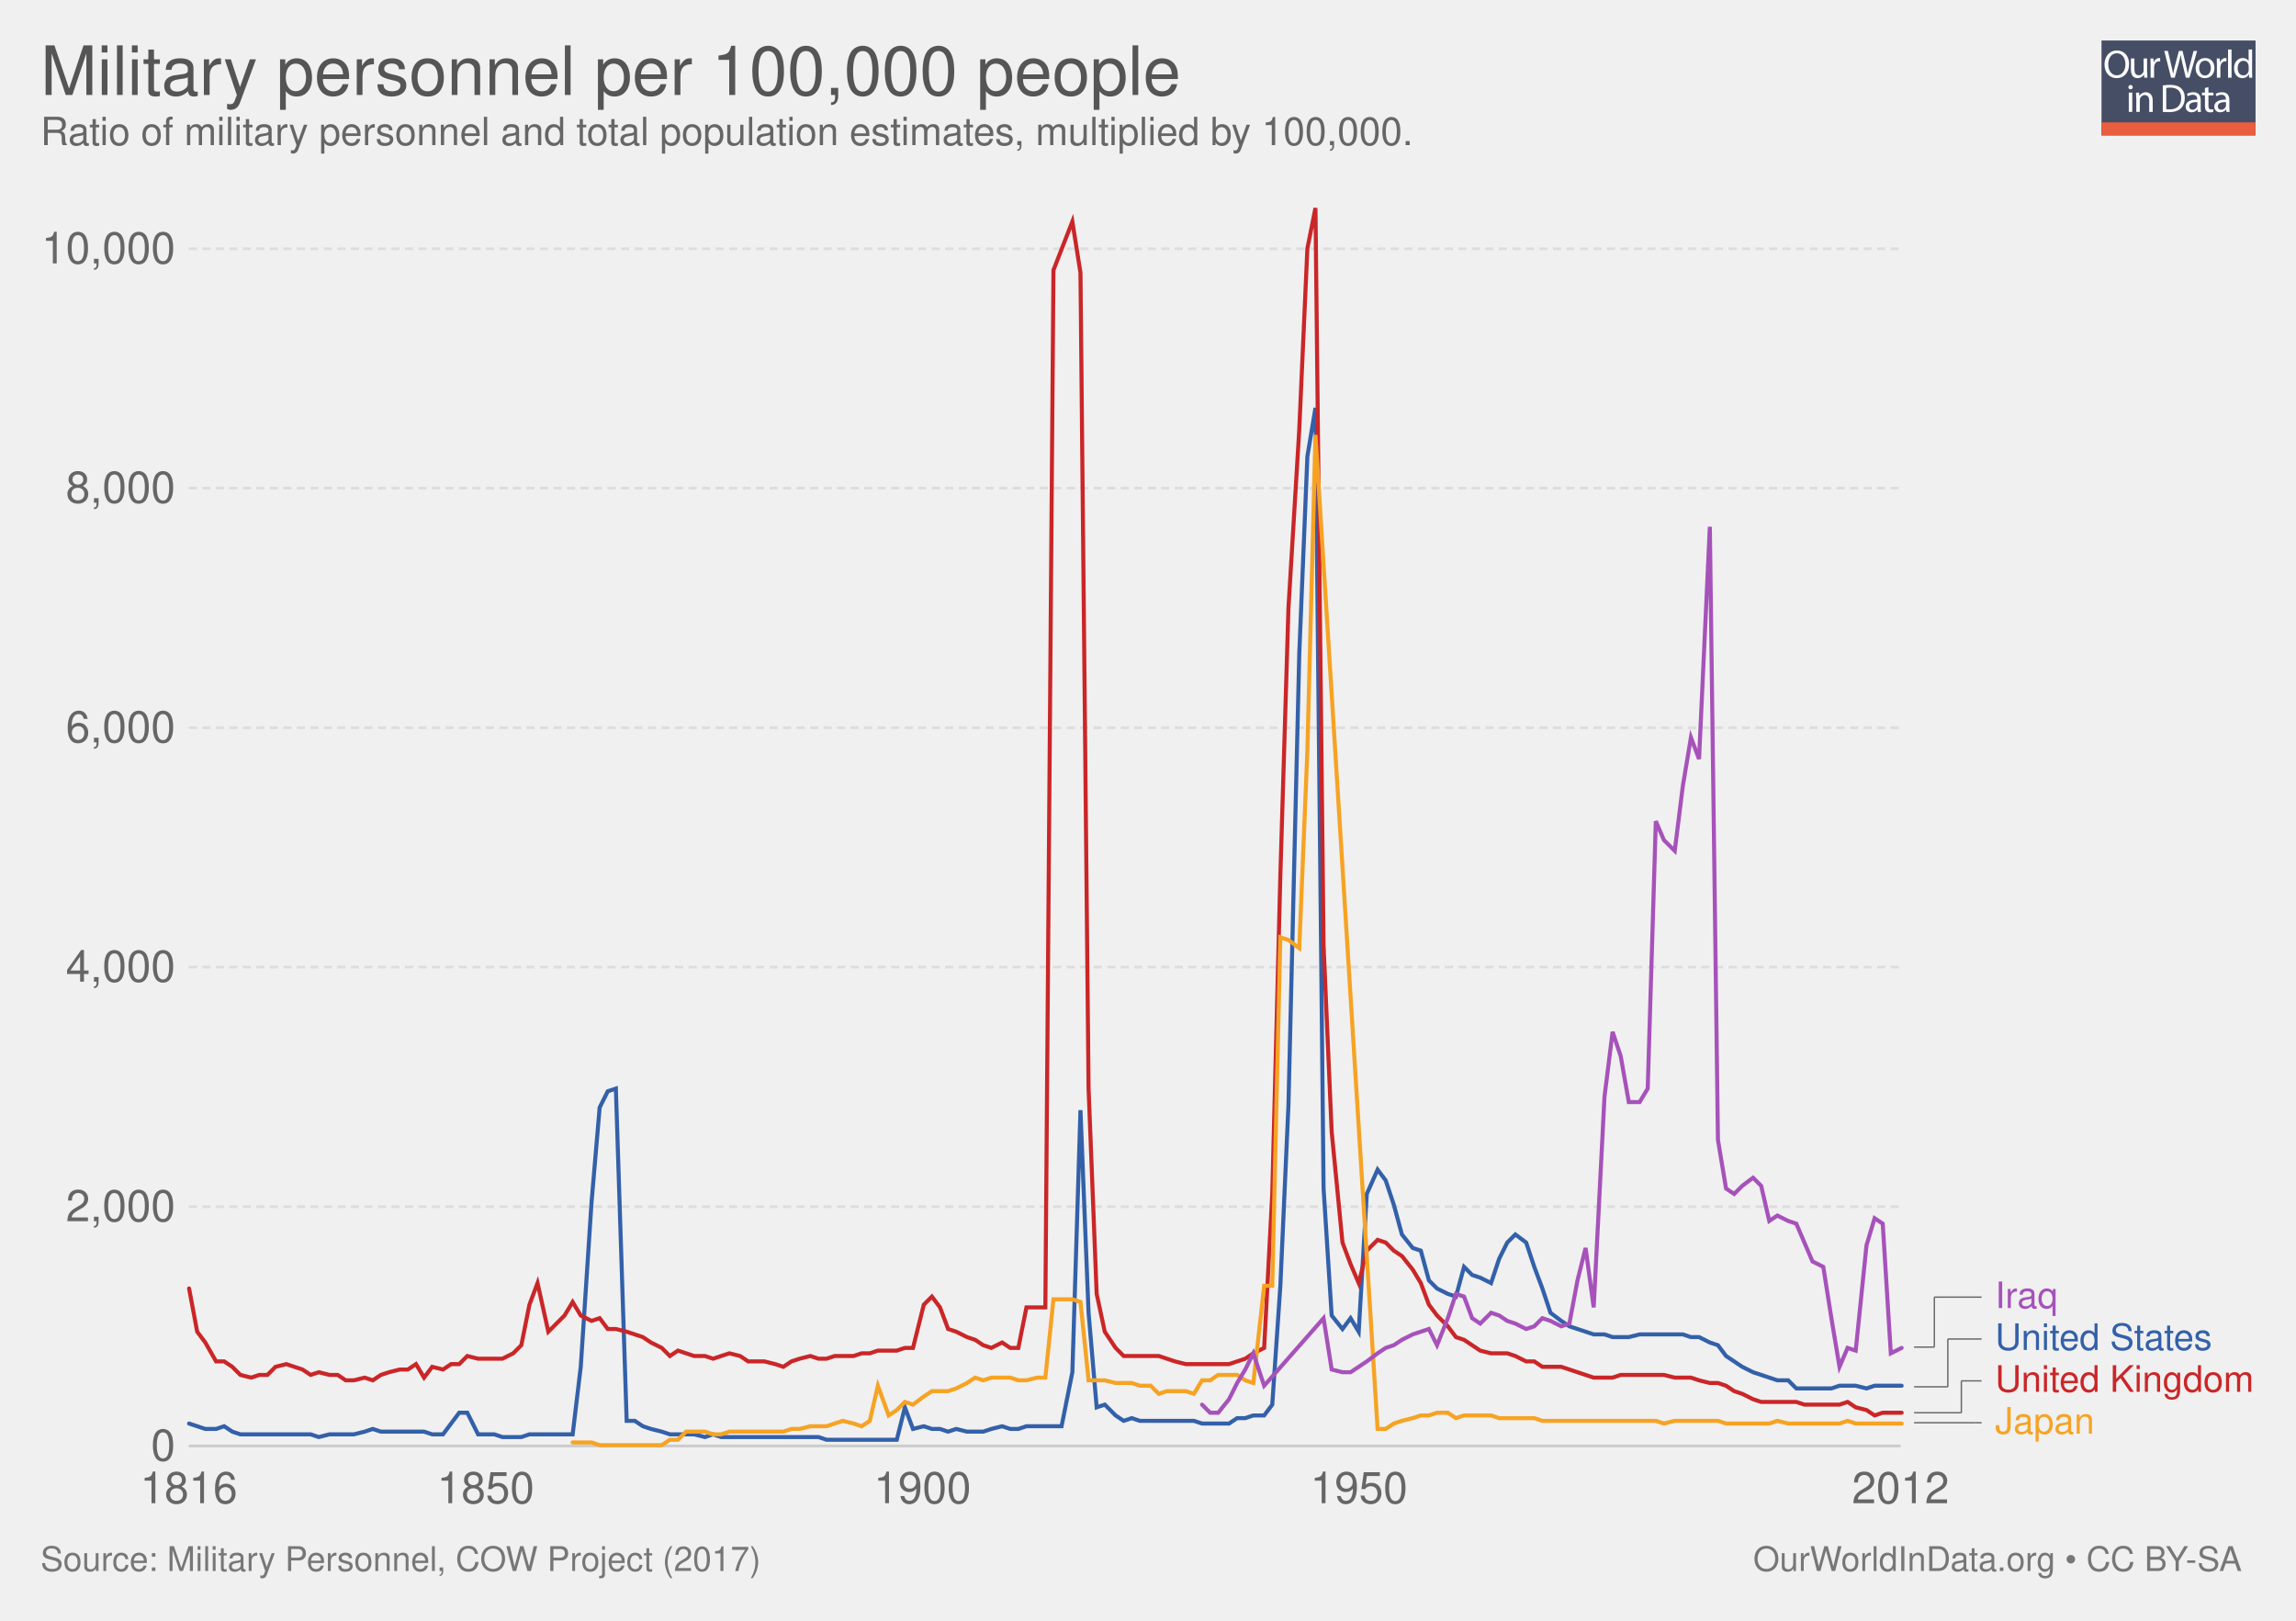
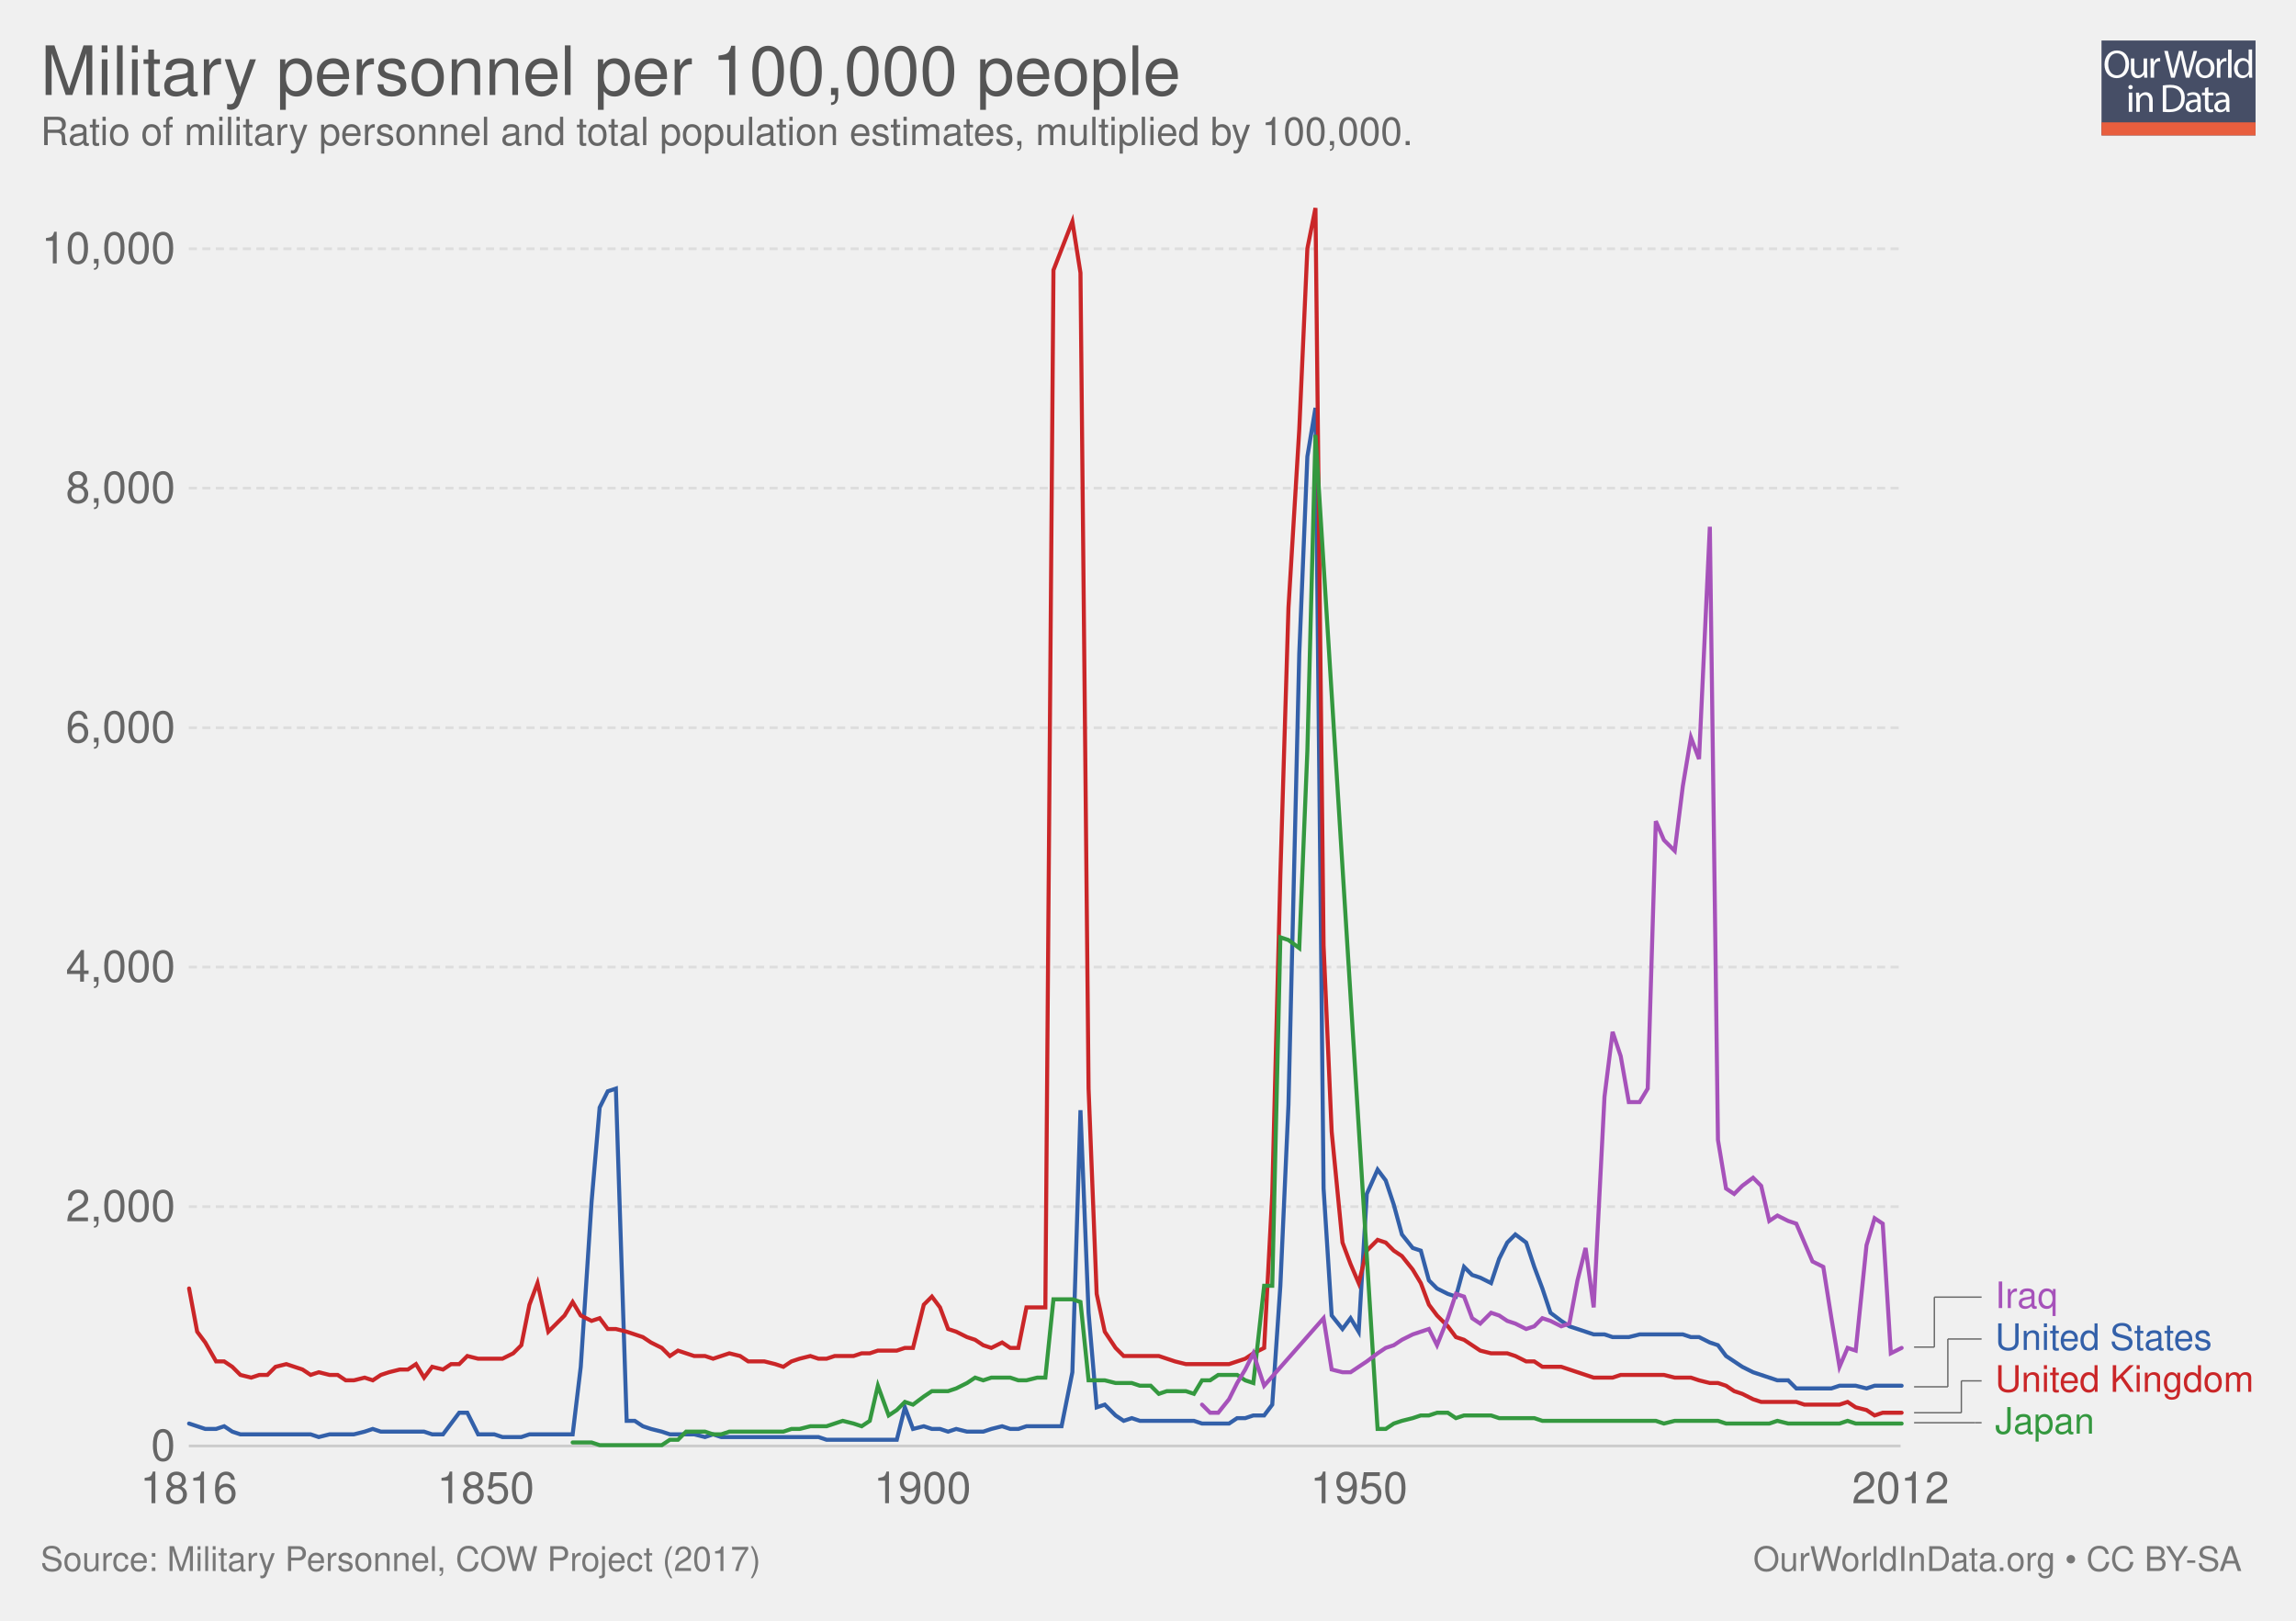
<svg xmlns="http://www.w3.org/2000/svg" xmlns:xlink="http://www.w3.org/1999/xlink" version="1.1" style="font-family: 'Helvetica Neue', Helvetica, Arial, sans-serif; font-size: 18px; background-color: white; text-rendering: optimizeLegibility; -webkit-font-smoothing: antialiased;" width="850" height="600">
  <g class="ChartTab">
    <g class="HeaderView">
      <g opacity="0.8" transform="translate(778, 15) scale(0.27)">
        <a xlink:href="https://ourworldindata.org" target="_blank">
          <g>
            <rect x="0" y="0" fill="#1B2543" width="211.2" height="130.1" />
            <rect x="0" y="112.2" fill="#E63912" width="211.2" height="17.9" />
            <g>
              <rect x="1.2" y="12.3" fill="none" width="210.2" height="99.2" />
              <path fill="#FFFFFF" d="M37.8,32.2c0,12.7-7.7,19.4-17.1,19.4c-9.7,0-16.6-7.5-16.6-18.7c0-11.7,7.3-19.3,17.1-19.3 C31.3,13.7,37.8,21.3,37.8,32.2z M9.2,32.8c0,7.9,4.3,14.9,11.8,14.9c7.5,0,11.8-6.9,11.8-15.3c0-7.3-3.8-14.9-11.8-14.9 C13.1,17.5,9.2,24.8,9.2,32.8z" />
              <path fill="#FFFFFF" d="M62.7,43.8c0,2.7,0.1,5.1,0.2,7.2h-4.3l-0.3-4.3h-0.1c-1.3,2.1-4,4.9-8.8,4.9c-4.2,0-9.1-2.3-9.1-11.6 V24.6h4.8v14.6c0,5,1.5,8.4,5.9,8.4c3.2,0,5.5-2.2,6.3-4.4c0.3-0.7,0.4-1.6,0.4-2.5V24.6h4.8V43.8z" />
              <path fill="#FFFFFF" d="M67.3,32.8c0-3.1-0.1-5.8-0.2-8.2h4.2l0.2,5.2h0.2c1.2-3.5,4.1-5.8,7.3-5.8c0.5,0,0.9,0.1,1.4,0.2v4.5 c-0.5-0.1-1-0.2-1.6-0.2c-3.4,0-5.8,2.6-6.5,6.2c-0.1,0.7-0.2,1.4-0.2,2.2V51h-4.8V32.8z" />
              <path fill="#FFFFFF" d="M95.4,51l-9.4-36.8h5l4.4,18.6c1.1,4.6,2.1,9.2,2.7,12.7h0.1c0.6-3.7,1.8-8,3-12.8l4.9-18.5h5l4.5,18.7 c1,4.4,2,8.7,2.6,12.6h0.1c0.8-4,1.8-8.1,3-12.7l4.9-18.5h4.9L120.6,51h-5L111,31.9c-1.1-4.7-1.9-8.3-2.4-12h-0.1 c-0.7,3.7-1.5,7.3-2.8,12L100.4,51H95.4z" />
              <path fill="#FFFFFF" d="M154.9,37.6c0,9.8-6.8,14-13.2,14c-7.2,0-12.7-5.2-12.7-13.6c0-8.8,5.8-14,13.1-14 C149.8,24,154.9,29.5,154.9,37.6z M133.9,37.9c0,5.8,3.3,10.1,8,10.1c4.6,0,8-4.3,8-10.3c0-4.5-2.2-10.1-7.9-10.1 C136.3,27.6,133.9,32.8,133.9,37.9z" />
              <path fill="#FFFFFF" d="M158.2,32.8c0-3.1-0.1-5.8-0.2-8.2h4.2l0.2,5.2h0.2c1.2-3.5,4.1-5.8,7.3-5.8c0.5,0,0.9,0.1,1.4,0.2v4.5 c-0.5-0.1-1-0.2-1.6-0.2c-3.4,0-5.8,2.6-6.5,6.2c-0.1,0.7-0.2,1.4-0.2,2.2V51h-4.8V32.8z" />
              <path fill="#FFFFFF" d="M173.5,12.3h4.8V51h-4.8V12.3z" />
              <path fill="#FFFFFF" d="M206.5,12.3v31.9c0,2.3,0.1,5,0.2,6.8h-4.3l-0.2-4.6H202c-1.5,2.9-4.7,5.2-9,5.2 c-6.4,0-11.3-5.4-11.3-13.4c-0.1-8.8,5.4-14.2,11.9-14.2c4,0,6.8,1.9,8,4h0.1V12.3H206.5z M201.7,35.4c0-0.6-0.1-1.4-0.2-2 c-0.7-3.1-3.3-5.6-6.9-5.6c-5,0-7.9,4.4-7.9,10.2c0,5.3,2.6,9.8,7.8,9.8c3.2,0,6.2-2.1,7.1-5.7c0.2-0.7,0.2-1.3,0.2-2.1V35.4z" />
              <path fill="#FFFFFF" d="M42.8,64c0.1,1.6-1.1,2.9-3.1,2.9c-1.7,0-2.9-1.3-2.9-2.9c0-1.7,1.3-3,3-3C41.7,61,42.8,62.3,42.8,64z M37.4,97.8V71.4h4.8v26.4H37.4z" />
              <path fill="#FFFFFF" d="M47.5,78.6c0-2.7-0.1-5-0.2-7.1h4.3l0.3,4.4h0.1c1.3-2.5,4.4-5,8.8-5c3.7,0,9.4,2.2,9.4,11.2v15.8h-4.8 V82.6c0-4.3-1.6-7.8-6.1-7.8c-3.2,0-5.6,2.2-6.5,4.9c-0.2,0.6-0.3,1.4-0.3,2.2v15.9h-4.8V78.6z" />
              <path fill="#FFFFFF" d="M84,61.6c2.9-0.4,6.3-0.8,10.1-0.8c6.8,0,11.7,1.6,14.9,4.6c3.3,3,5.2,7.3,5.2,13.2c0,6-1.9,10.9-5.3,14.3 c-3.4,3.4-9.1,5.3-16.3,5.3c-3.4,0-6.2-0.2-8.6-0.4V61.6z M88.8,94.1c1.2,0.2,3,0.3,4.8,0.3c10.2,0,15.7-5.7,15.7-15.6 c0.1-8.7-4.9-14.2-14.9-14.2c-2.5,0-4.3,0.2-5.6,0.5V94.1z" />
              <path fill="#FFFFFF" d="M132.1,97.8l-0.4-3.3h-0.2c-1.5,2.1-4.3,3.9-8.1,3.9c-5.4,0-8.1-3.8-8.1-7.6c0-6.4,5.7-9.9,15.9-9.8v-0.5 c0-2.2-0.6-6.1-6-6.1c-2.5,0-5,0.8-6.9,2l-1.1-3.2c2.2-1.4,5.4-2.3,8.7-2.3c8.1,0,10.1,5.5,10.1,10.8v9.9c0,2.3,0.1,4.5,0.4,6.3 H132.1z M131.4,84.4c-5.3-0.1-11.2,0.8-11.2,5.9c0,3.1,2.1,4.6,4.5,4.6c3.4,0,5.6-2.2,6.4-4.4c0.2-0.5,0.3-1,0.3-1.5V84.4z" />
              <path fill="#FFFFFF" d="M146.6,63.9v7.6h6.9v3.7h-6.9v14.2c0,3.3,0.9,5.1,3.6,5.1c1.3,0,2.2-0.2,2.8-0.3l0.2,3.6 c-0.9,0.4-2.4,0.7-4.3,0.7c-2.2,0-4-0.7-5.2-2c-1.4-1.4-1.9-3.8-1.9-6.9V75.1h-4.1v-3.7h4.1v-6.3L146.6,63.9z" />
              <path fill="#FFFFFF" d="M171.4,97.8l-0.4-3.3h-0.2c-1.5,2.1-4.3,3.9-8.1,3.9c-5.4,0-8.1-3.8-8.1-7.6c0-6.4,5.7-9.9,15.9-9.8v-0.5 c0-2.2-0.6-6.1-6-6.1c-2.5,0-5,0.8-6.9,2l-1.1-3.2c2.2-1.4,5.4-2.3,8.7-2.3c8.1,0,10.1,5.5,10.1,10.8v9.9c0,2.3,0.1,4.5,0.4,6.3 H171.4z M170.7,84.4c-5.3-0.1-11.2,0.8-11.2,5.9c0,3.1,2.1,4.6,4.5,4.6c3.4,0,5.6-2.2,6.4-4.4c0.2-0.5,0.3-1,0.3-1.5V84.4z" />
            </g>
          </g>
        </a>
      </g>
      <a href="https://ourworldindata.org/grapher/military-personnel-relative-to-total-population" target="_blank">
        <text font-size="25.20" x="15.0" y="35.2" fill="#555">
          <tspan x="15" y="35.16">Military personnel per 100,000 people</tspan>
        </text>
      </a>
      <text font-size="14.40" x="15.0" y="53.7" fill="#666">
        <tspan x="15" y="53.72">Ratio of military personnel and total population estimates, multiplied by 100,000.</tspan>
      </text>
    </g>
    <g class="LineChart">
      <defs>
        <clipPath id="boundsClip-1">
          <rect x="59.896" y="0" width="830" height="959.8" />
        </clipPath>
      </defs>
      <g class="AxisBoxView">
        <g class="HorizontalAxis">
          <text x="69.9" y="556.5" fill="#666" text-anchor="middle" font-size="16.2">1816</text>
          <text x="179.8" y="556.5" fill="#666" text-anchor="middle" font-size="16.2">1850</text>
          <text x="341.5" y="556.5" fill="#666" text-anchor="middle" font-size="16.2">1900</text>
          <text x="503.1" y="556.5" fill="#666" text-anchor="middle" font-size="16.2">1950</text>
          <text x="703.6" y="556.5" fill="#666" text-anchor="middle" font-size="16.2">2012</text>
        </g>
        <g class="VerticalAxis">
          <text x="64.90" y="535.3" fill="#666" dominant-baseline="middle" text-anchor="end" font-size="16.2">0</text>
          <text x="64.90" y="446.7" fill="#666" dominant-baseline="middle" text-anchor="end" font-size="16.2">2,000</text>
          <text x="64.90" y="358" fill="#666" dominant-baseline="middle" text-anchor="end" font-size="16.2">4,000</text>
          <text x="64.90" y="269.4" fill="#666" dominant-baseline="middle" text-anchor="end" font-size="16.2">6,000</text>
          <text x="64.90" y="180.7" fill="#666" dominant-baseline="middle" text-anchor="end" font-size="16.2">8,000</text>
          <text x="64.90" y="92.1" fill="#666" dominant-baseline="middle" text-anchor="end" font-size="16.2">10,000</text>
        </g>
        <g class="AxisGridLines">
          <line x1="69.90" y1="535.3" x2="703.61" y2="535.3" stroke="#ccc" />
          <line x1="69.90" y1="446.7" x2="703.61" y2="446.7" stroke="#ddd" stroke-dasharray="3,2" />
          <line x1="69.90" y1="358" x2="703.61" y2="358" stroke="#ddd" stroke-dasharray="3,2" />
          <line x1="69.90" y1="269.4" x2="703.61" y2="269.4" stroke="#ddd" stroke-dasharray="3,2" />
          <line x1="69.90" y1="180.7" x2="703.61" y2="180.7" stroke="#ddd" stroke-dasharray="3,2" />
          <line x1="69.90" y1="92.1" x2="703.61" y2="92.1" stroke="#ddd" stroke-dasharray="3,2" />
        </g>
      </g>
      <g clip-path="url(#boundsClip-1)">
        <g class="HeightedLegend clickable">
          <g class="legendMark">
            <g class="indicator">
              <line x1="708.61" y1="526.7" x2="731.11" y2="526.7" stroke="#666" stroke-width="0.5" />
              <line x1="731.11" y1="526.7" x2="731.11" y2="526.7" stroke="#666" stroke-width="0.5" />
              <line x1="731.11" y1="526.7" x2="733.61" y2="526.7" stroke="#666" stroke-width="0.5" />
            </g>
            <rect x="703.61" y="519.95" width="71.99" height="13.5" fill="#fff" opacity="0" />
-             <text font-size="13.50" x="738.6" y="530.8" fill="#f6a324">
+             <text font-size="13.50" x="738.6" y="530.8" fill="#34983f">
              <tspan x="738.61" y="530.75">Japan</tspan>
            </text>
          </g>
          <g class="legendMark">
            <g class="indicator">
              <line x1="708.61" y1="523" x2="726.11" y2="523" stroke="#666" stroke-width="0.5" />
              <line x1="726.11" y1="523" x2="726.11" y2="511.2" stroke="#666" stroke-width="0.5" />
              <line x1="726.11" y1="511.2" x2="733.61" y2="511.2" stroke="#666" stroke-width="0.5" />
            </g>
            <rect x="703.61" y="504.45" width="131.39" height="13.5" fill="#fff" opacity="0" />
            <text font-size="13.50" x="738.6" y="515.3" fill="#ca2628">
              <tspan x="738.61" y="515.25">United Kingdom</tspan>
            </text>
          </g>
          <g class="legendMark">
            <g class="indicator">
              <line x1="708.61" y1="513.4" x2="721.11" y2="513.4" stroke="#666" stroke-width="0.5" />
              <line x1="721.11" y1="513.4" x2="721.11" y2="495.7" stroke="#666" stroke-width="0.5" />
              <line x1="721.11" y1="495.7" x2="733.61" y2="495.7" stroke="#666" stroke-width="0.5" />
            </g>
            <rect x="703.61" y="488.95" width="116.405" height="13.5" fill="#fff" opacity="0" />
            <text font-size="13.50" x="738.6" y="499.8" fill="#3360a9">
              <tspan x="738.61" y="499.75">United States</tspan>
            </text>
          </g>
          <g class="legendMark">
            <g class="indicator">
              <line x1="708.61" y1="498.7" x2="716.11" y2="498.7" stroke="#666" stroke-width="0.5" />
              <line x1="716.11" y1="498.7" x2="716.11" y2="480.2" stroke="#666" stroke-width="0.5" />
              <line x1="716.11" y1="480.2" x2="733.61" y2="480.2" stroke="#666" stroke-width="0.5" />
            </g>
            <rect x="703.61" y="473.45" width="58.355" height="13.5" fill="#fff" opacity="0" />
            <text font-size="13.50" x="738.6" y="484.3" fill="#a652ba">
              <tspan x="738.61" y="484.25">Iraq</tspan>
            </text>
          </g>
        </g>
        <g class="Lines">
          <rect x="70" y="77" width="634" height="459" fill="rgba(255,255,255,0)" opacity="0" />
          <g class="key-United-States_0">
            <path stroke="#3360a9" stroke-linecap="round" d="M70 527L73 528L76 529L80 529L83 528L86 530L89 531L93 531L96 531L99 531L102 531L106 531L109 531L112 531L115 531L118 532L122 531L125 531L128 531L131 531L135 530L138 529L141 530L144 530L148 530L151 530L154 530L157 530L160 531L164 531L167 527L170 523L173 523L177 531L180 531L183 531L186 532L190 532L193 532L196 531L199 531L203 531L206 531L209 531L212 531L215 506L219 445L222 410L225 404L228 403L232 526L235 526L238 528L241 529L245 530L248 531L251 531L254 531L257 531L261 532L264 531L267 532L270 532L274 532L277 532L280 532L283 532L287 532L290 532L293 532L296 532L300 532L303 532L306 533L309 533L312 533L316 533L319 533L322 533L325 533L329 533L332 533L335 521L338 529L342 528L345 529L348 529L351 530L354 529L358 530L361 530L364 530L367 529L371 528L374 529L377 529L380 528L384 528L387 528L390 528L393 528L397 508L400 411L403 486L406 521L409 520L413 524L416 526L419 525L422 526L426 526L429 526L432 526L435 526L439 526L442 526L445 527L448 527L451 527L455 527L458 525L461 525L464 524L468 524L471 520L474 476L477 409L481 242L484 169L487 151L490 440L493 487L497 492L500 488L503 493L506 442L510 433L513 437L516 446L519 457L523 462L526 463L529 474L532 477L536 479L539 480L542 469L545 472L548 473L552 475L555 466L558 460L561 457L565 460L568 469L571 477L574 486L578 489L581 491L584 492L587 493L590 494L594 494L597 495L600 495L603 495L607 494L610 494L613 494L616 494L620 494L623 494L626 495L629 495L633 497L636 498L639 502L642 504L645 506L649 508L652 509L655 510L658 511L662 511L665 514L668 514L671 514L675 514L678 514L681 513L684 513L687 513L691 514L694 513L697 513L700 513L704 513" fill="none" stroke-width="1.5" />
          </g>
          <g class="key-United-Kingdom_0">
            <path stroke="#ca2628" stroke-linecap="round" d="M70 477L73 493L76 497L80 504L83 504L86 506L89 509L93 510L96 509L99 509L102 506L106 505L109 506L112 507L115 509L118 508L122 509L125 509L128 511L131 511L135 510L138 511L141 509L144 508L148 507L151 507L154 505L157 510L160 506L164 507L167 505L170 505L173 502L177 503L180 503L183 503L186 503L190 501L193 498L196 483L199 475L203 493L206 490L209 487L212 482L215 487L219 489L222 488L225 492L228 492L232 493L235 494L238 495L241 497L245 499L248 502L251 500L254 501L257 502L261 502L264 503L267 502L270 501L274 502L277 504L280 504L283 504L287 505L290 506L293 504L296 503L300 502L303 503L306 503L309 502L312 502L316 502L319 501L322 501L325 500L329 500L332 500L335 499L338 499L342 483L345 480L348 484L351 492L354 493L358 495L361 496L364 498L367 499L371 497L374 499L377 499L380 484L384 484L387 484L390 100L397 82L400 101L403 403L406 479L409 493L413 499L416 502L419 502L422 502L426 502L429 502L432 503L435 504L439 505L442 505L445 505L448 505L451 505L455 505L458 504L461 503L464 501L468 499L471 442L474 324L477 225L481 159L484 92L487 77L490 350L493 419L497 460L500 468L503 475L506 463L510 459L513 460L516 463L519 465L523 470L526 475L529 483L532 487L536 491L539 495L542 496L545 498L548 500L552 501L555 501L558 501L561 502L565 504L568 504L571 506L574 506L578 506L581 507L584 508L587 509L590 510L594 510L597 510L600 509L603 509L607 509L610 509L613 509L616 509L620 510L623 510L626 510L629 511L633 512L636 512L639 513L642 515L645 516L649 518L652 519L655 519L658 519L662 519L665 519L668 520L671 520L675 520L678 520L681 520L684 519L687 521L691 522L694 524L697 523L700 523L704 523" fill="none" stroke-width="1.5" />
          </g>
          <g class="key-Japan_0">
-             <path stroke="#f6a324" stroke-linecap="round" d="M212 534L215 534L219 534L222 535L225 535L228 535L232 535L235 535L238 535L241 535L245 535L248 533L251 533L254 530L257 530L261 530L264 531L267 531L270 530L274 530L277 530L280 530L283 530L287 530L290 530L293 529L296 529L300 528L303 528L306 528L309 527L312 526L316 527L319 528L322 526L325 513L329 524L332 522L335 519L338 520L342 517L345 515L348 515L351 515L354 514L358 512L361 510L364 511L367 510L371 510L374 510L377 511L380 511L384 510L387 510L390 481L393 481L397 481L400 482L403 511L406 511L409 511L413 512L416 512L419 512L422 513L426 513L429 516L432 515L435 515L439 515L442 516L445 511L448 511L451 509L455 509L458 509L461 511L464 512L468 476L471 476L474 347L477 348L481 351L484 278L487 161L510 529L513 529L516 527L519 526L523 525L526 524L529 524L532 523L536 523L539 525L542 524L545 524L548 524L552 524L555 525L558 525L561 525L565 525L568 525L571 526L574 526L578 526L581 526L584 526L587 526L590 526L594 526L597 526L600 526L603 526L607 526L610 526L613 526L616 527L620 526L623 526L626 526L629 526L633 526L636 526L639 527L642 527L645 527L649 527L652 527L655 527L658 526L662 527L665 527L668 527L671 527L675 527L678 527L681 527L684 526L687 527L691 527L694 527L697 527L700 527L704 527" fill="none" stroke-width="1.5" />
+             <path stroke="#34983f" stroke-linecap="round" d="M212 534L215 534L219 534L222 535L225 535L228 535L232 535L235 535L238 535L241 535L245 535L248 533L251 533L254 530L257 530L261 530L264 531L267 531L270 530L274 530L277 530L280 530L283 530L287 530L290 530L293 529L296 529L300 528L303 528L306 528L309 527L312 526L316 527L319 528L322 526L325 513L329 524L332 522L335 519L338 520L342 517L345 515L348 515L351 515L354 514L358 512L361 510L364 511L367 510L371 510L374 510L377 511L380 511L384 510L387 510L390 481L393 481L397 481L400 482L403 511L406 511L409 511L413 512L416 512L419 512L422 513L426 513L429 516L432 515L435 515L439 515L442 516L445 511L448 511L451 509L455 509L458 509L461 511L464 512L468 476L471 476L474 347L477 348L481 351L484 278L487 161L510 529L513 529L516 527L519 526L523 525L526 524L529 524L532 523L536 523L539 525L542 524L545 524L548 524L552 524L555 525L558 525L561 525L565 525L568 525L571 526L574 526L578 526L581 526L584 526L587 526L590 526L594 526L597 526L600 526L603 526L607 526L610 526L613 526L616 527L620 526L623 526L626 526L629 526L633 526L636 526L639 527L642 527L645 527L649 527L652 527L655 527L658 526L662 527L665 527L668 527L671 527L675 527L678 527L681 527L684 526L687 527L691 527L694 527L697 527L700 527L704 527" fill="none" stroke-width="1.5" />
          </g>
          <g class="key-Iraq_0">
            <path stroke="#a652ba" stroke-linecap="round" d="M445 520L448 523L451 523L455 518L458 512L461 507L464 501L468 513L490 488L493 507L497 508L500 508L503 506L506 504L510 501L513 499L516 498L519 496L523 494L526 493L529 492L532 498L536 488L539 479L542 480L545 488L548 490L552 486L555 487L558 489L561 490L565 492L568 491L571 488L574 489L578 491L581 490L584 474L587 462L590 484L594 406L597 382L600 391L603 408L607 408L610 403L613 304L616 311L620 315L623 291L626 273L629 281L633 195L636 422L639 440L642 442L645 439L649 436L652 439L655 452L658 450L662 452L665 453L668 460L671 467L675 469L678 488L681 506L684 499L687 500L691 461L694 451L697 453L700 501L704 499" fill="none" stroke-width="1.5" />
          </g>
        </g>
      </g>
    </g>
    <g style="fill: #777;" class="SourcesFooter">
      <g style="fill: #777;" class="clickable">
        <text font-size="12.60" x="15.0" y="581.6">
          <tspan x="15" y="581.58">Source: Military Personnel, COW Project (2017)</tspan>
        </text>
      </g>
      <text font-size="12.60" x="649.0" y="581.6">
        <tspan x="649.024" y="581.58">
          <a target="_blank" style="fill: #777;" href="https://ourworldindata.org">OurWorldInData.org</a> • <a style="fill: #777;" href="http://creativecommons.org/licenses/by-sa/4.0/deed.en_US" target="_blank">CC BY-SA</a>
        </tspan>
      </text>
    </g>
  </g>
</svg>
